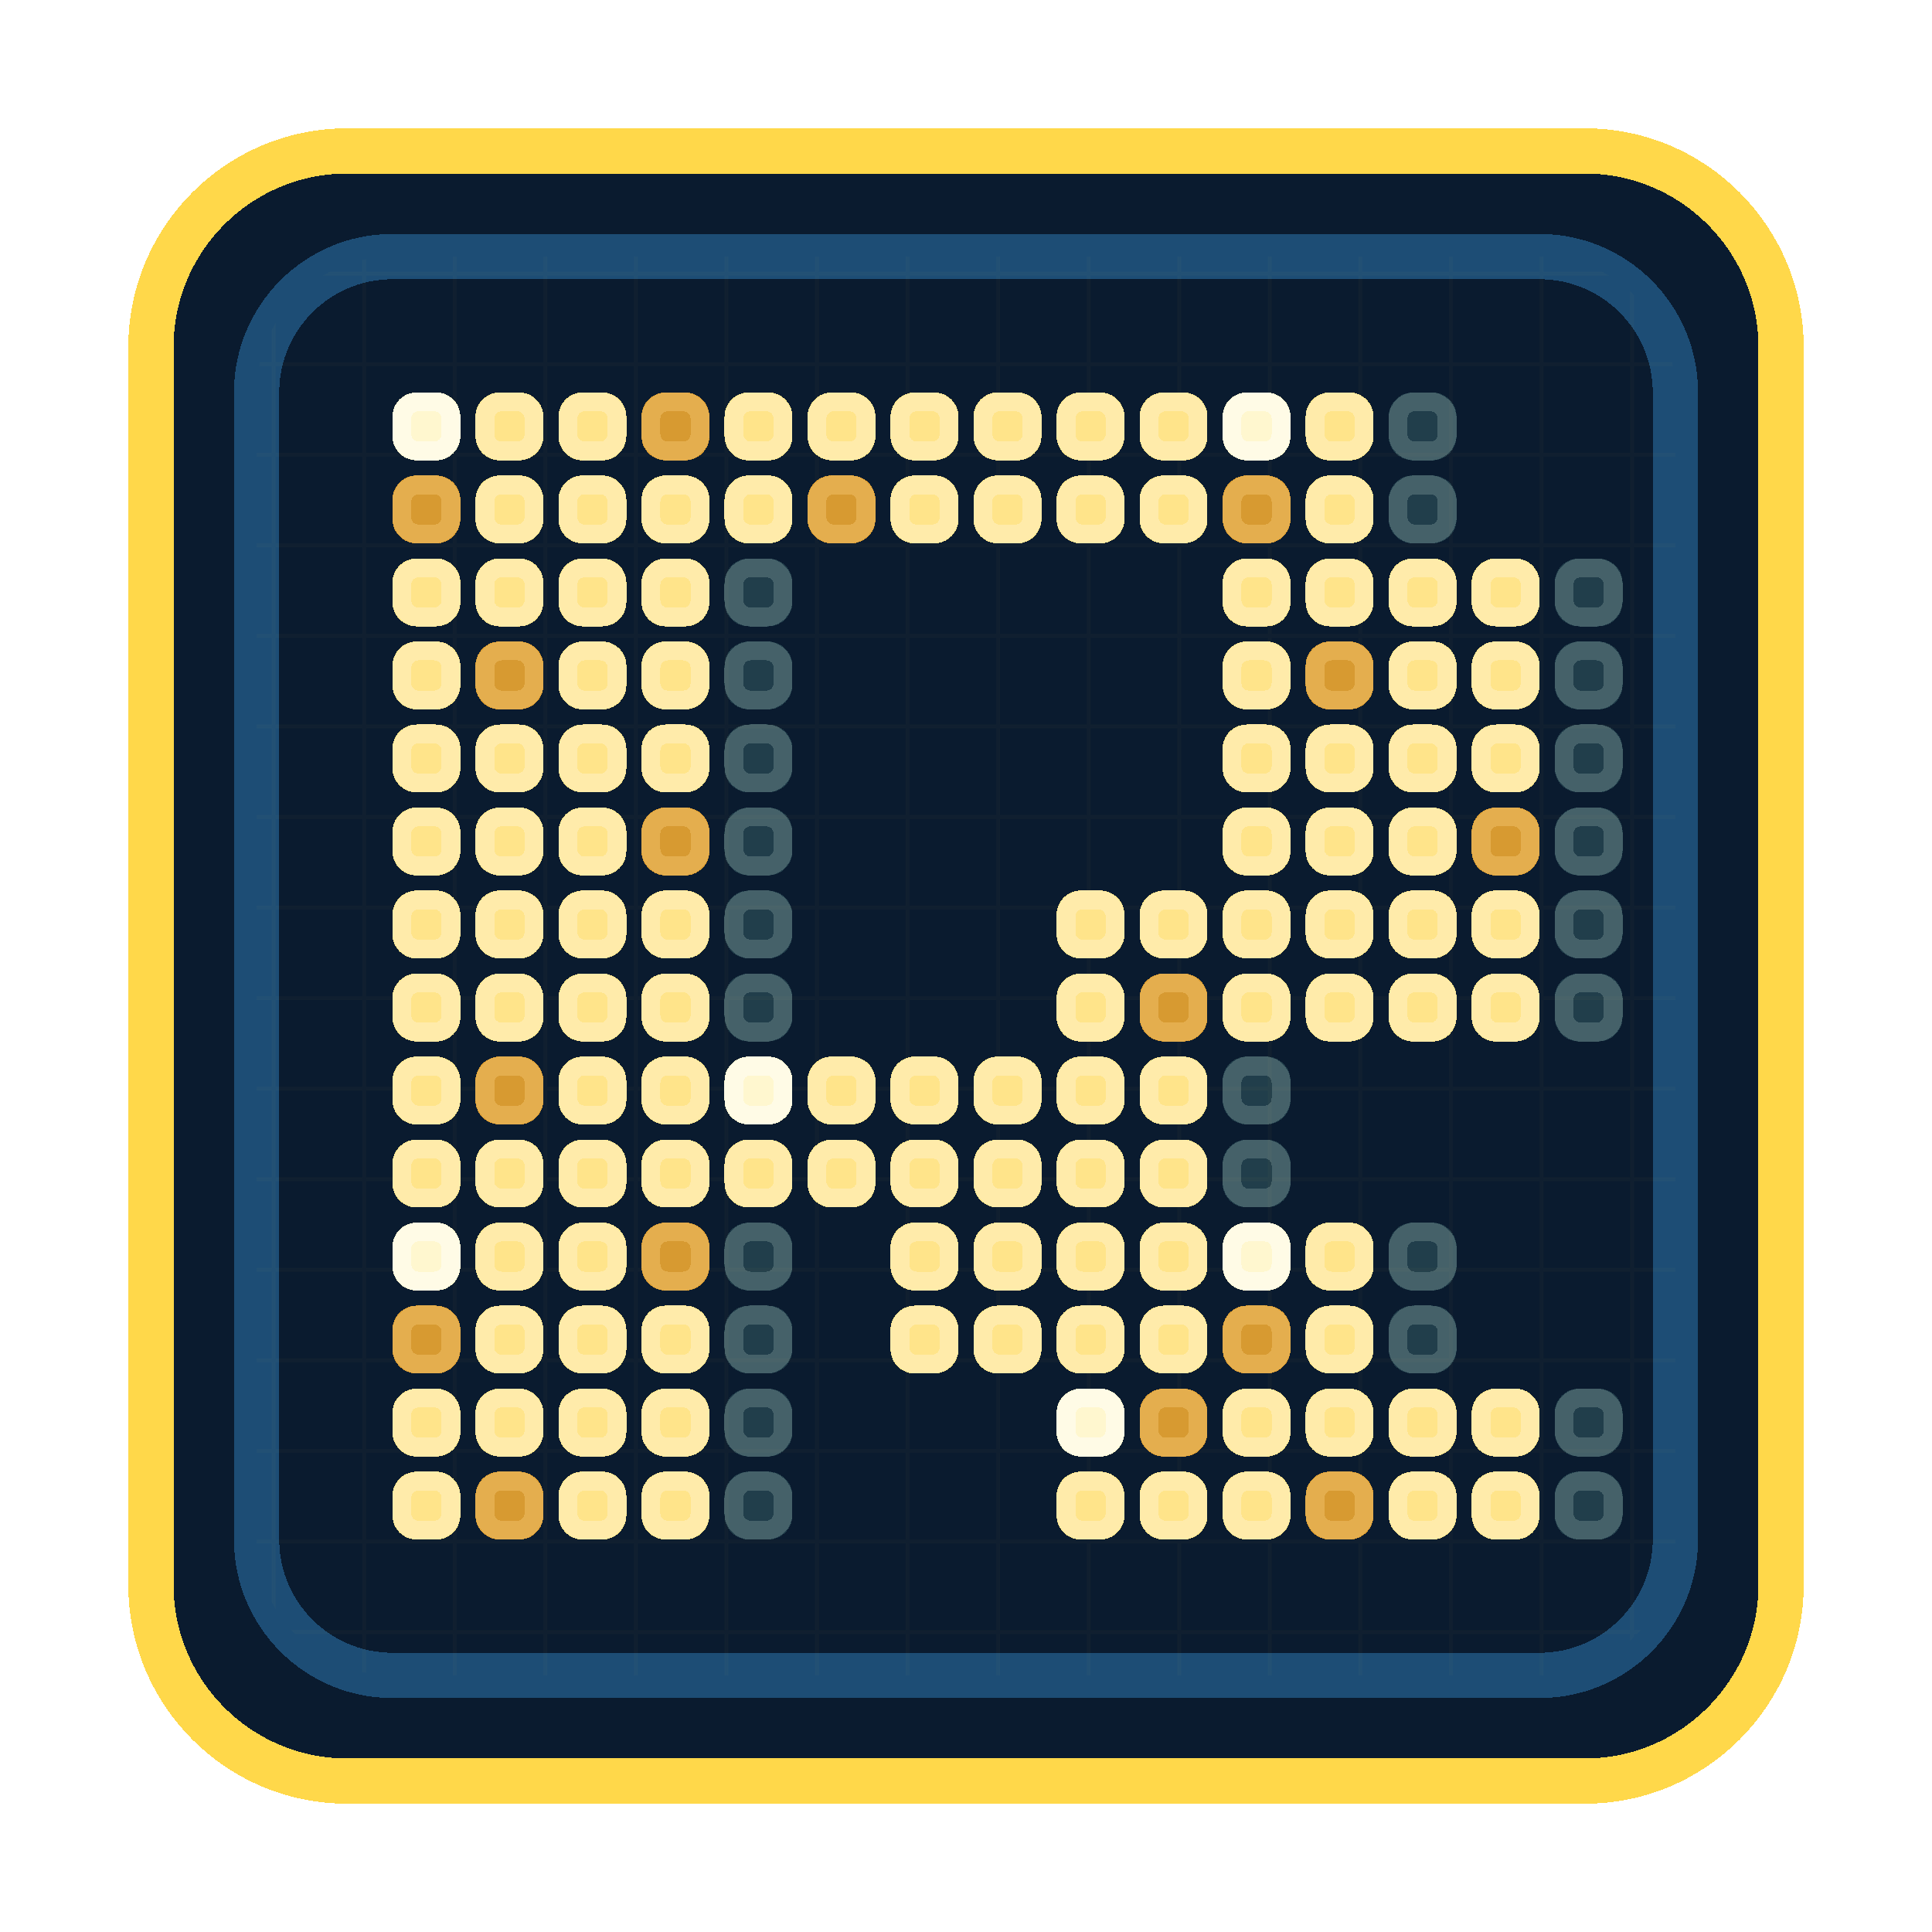
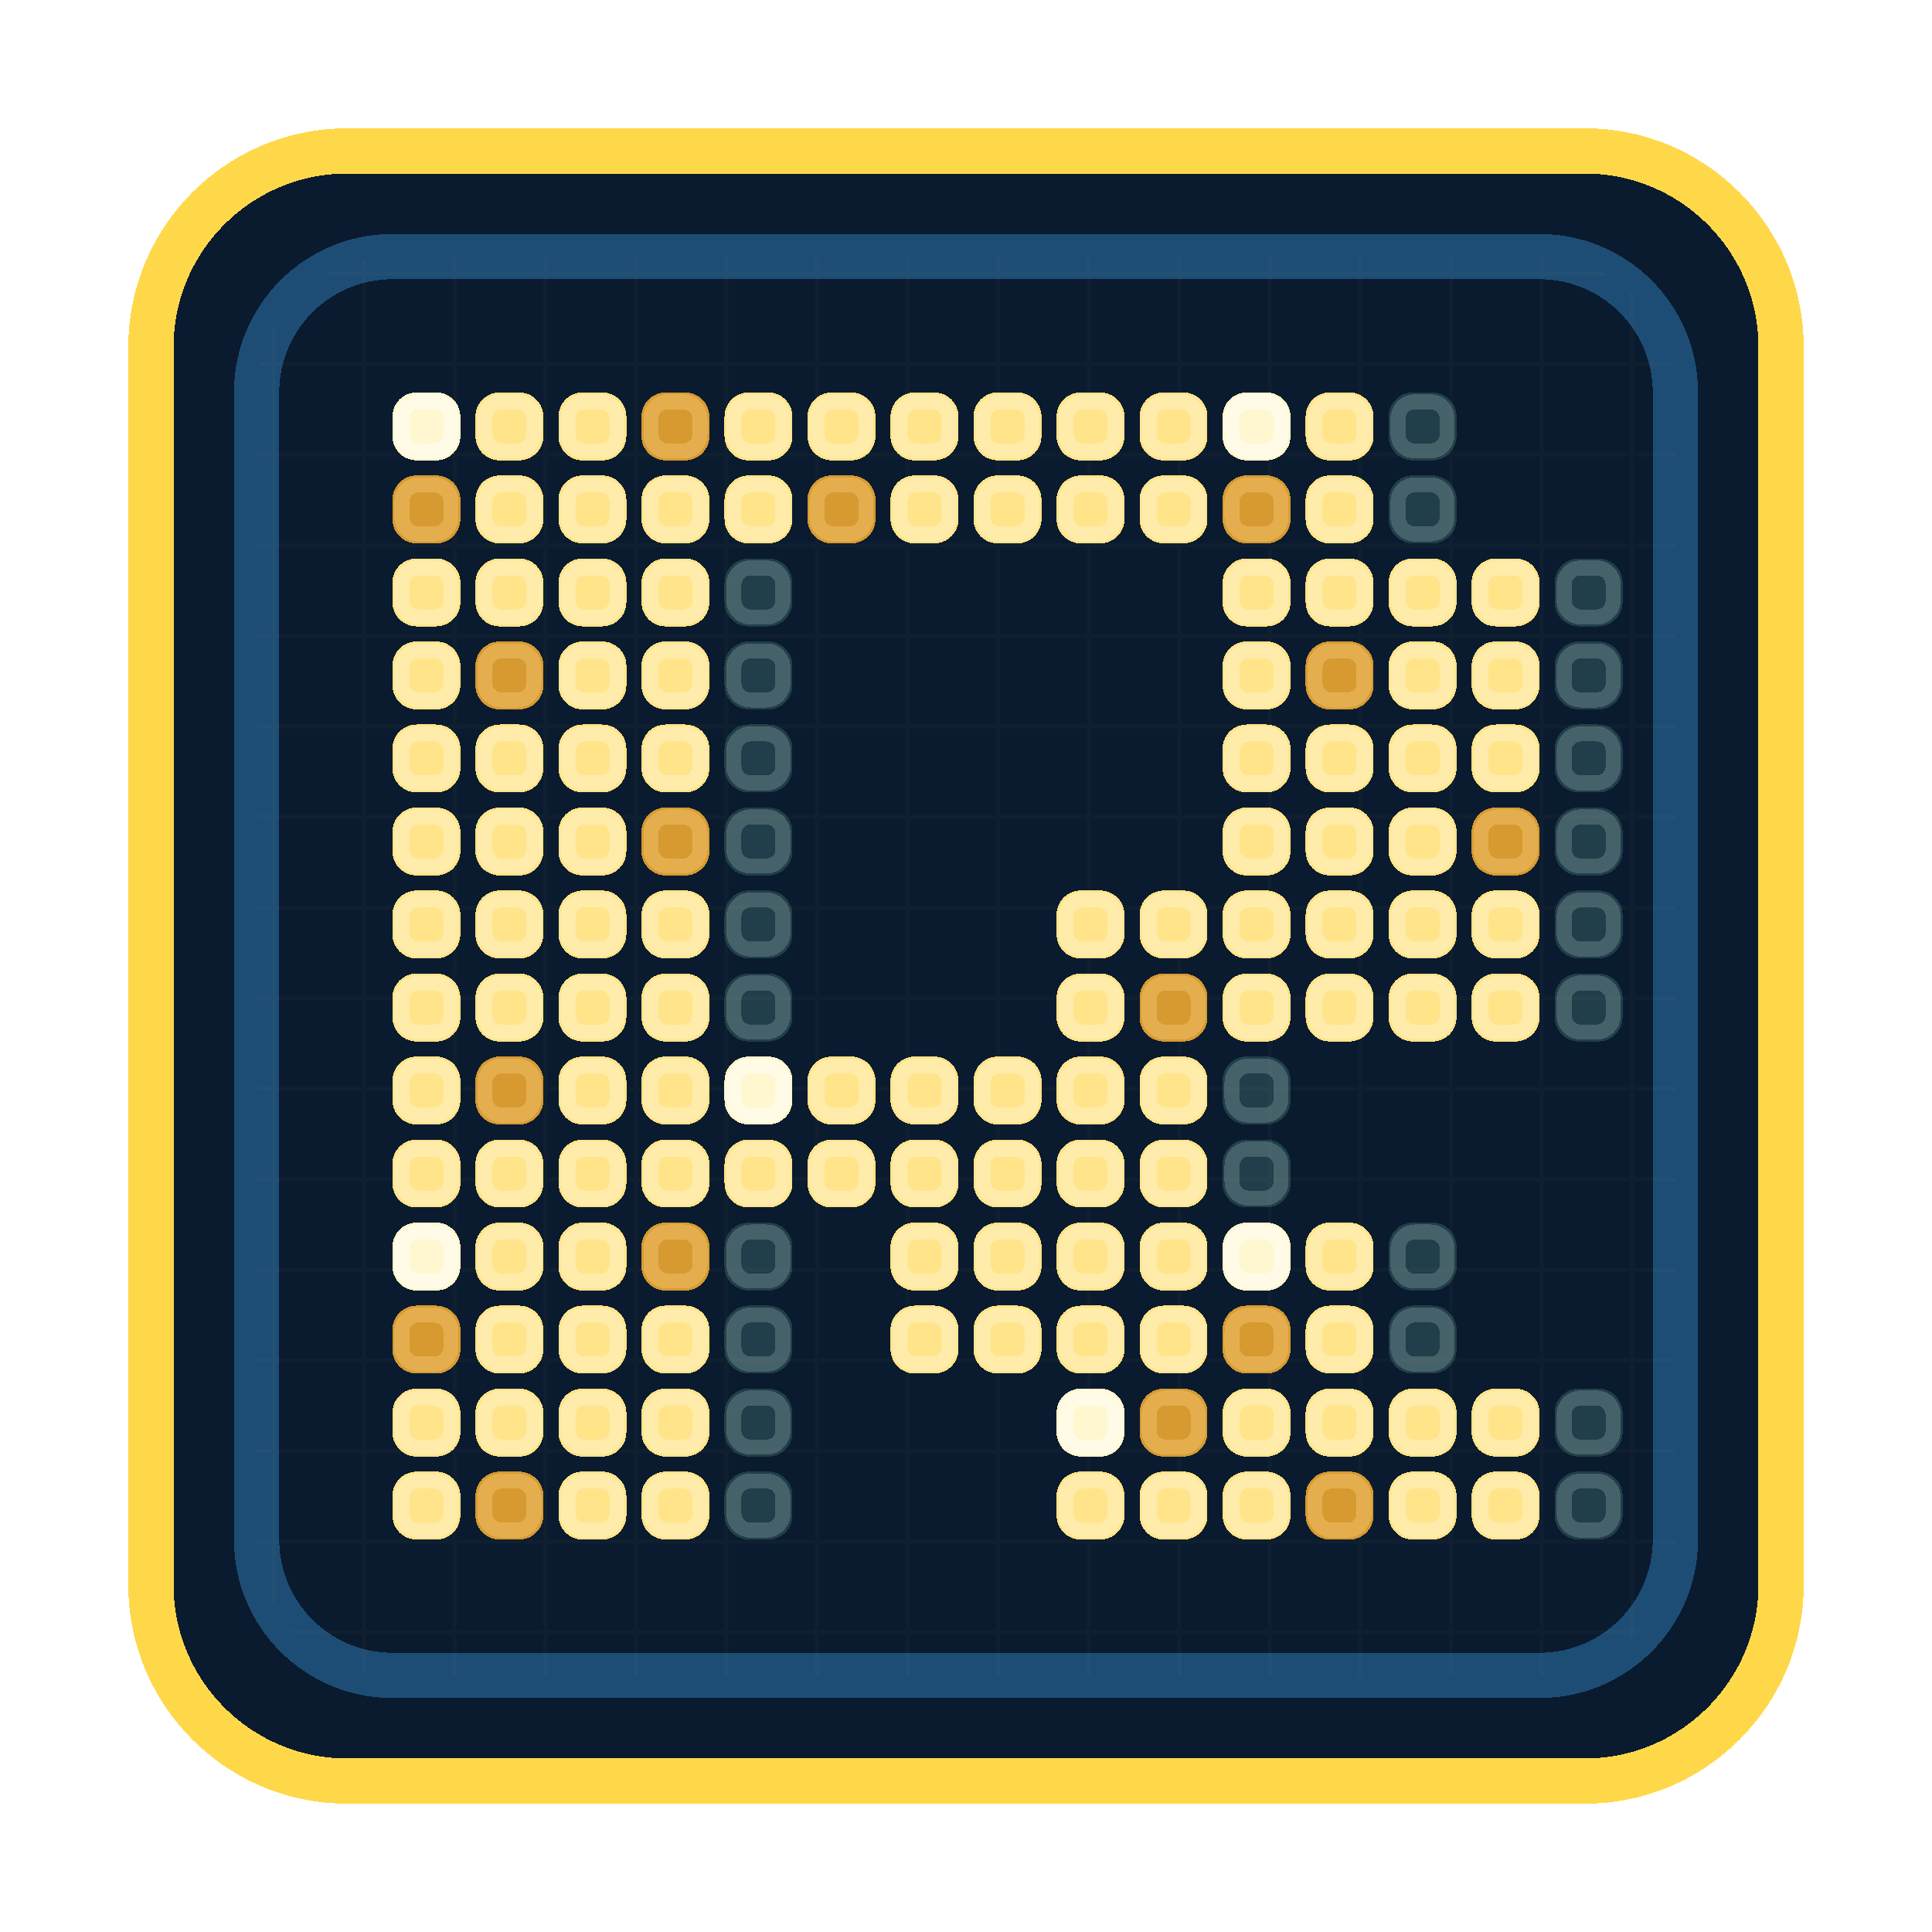
<svg xmlns="http://www.w3.org/2000/svg" viewBox="0 0 256 256" role="img" aria-labelledby="title desc">
  <defs>
    <pattern id="grid" width="12" height="12" patternUnits="userSpaceOnUse">
      <path d="M 12 0 L 0 0 0 12" fill="none" stroke="#ffd84a" stroke-opacity="0.08" stroke-width="1" />
    </pattern>
    <symbol id="tile-ghost" overflow="visible">
      <rect class="tile-fill ghost-fill" x="0" y="0" width="9" height="9" rx="3.2" ry="3.2" />
      <rect class="tile-stroke ghost-stroke" x="1.25" y="1.25" width="6.5" height="6.5" rx="2.2" ry="2.2" />
    </symbol>
    <symbol id="tile-main" overflow="visible">
      <rect class="tile-fill tile-main-fill" x="0" y="0" width="9" height="9" rx="3.2" ry="3.2" />
      <rect class="tile-stroke tile-main-stroke" x="1.25" y="1.25" width="6.5" height="6.5" rx="2.2" ry="2.2" />
    </symbol>
    <symbol id="tile-bright" overflow="visible">
      <rect class="tile-fill tile-bright-fill" x="0" y="0" width="9" height="9" rx="3.2" ry="3.2" />
      <rect class="tile-stroke tile-bright-stroke" x="1.25" y="1.25" width="6.5" height="6.5" rx="2.2" ry="2.2" />
    </symbol>
    <symbol id="tile-dark" overflow="visible">
      <rect class="tile-fill tile-dark-fill" x="0" y="0" width="9" height="9" rx="3.2" ry="3.2" />
      <rect class="tile-stroke tile-dark-stroke" x="1.25" y="1.25" width="6.5" height="6.5" rx="2.2" ry="2.2" />
    </symbol>
    <style>
      svg { shape-rendering: crispEdges; }
      .badge { fill: #0a1b2f; stroke: #ffd84a; stroke-width: 6; }
      .rim { fill: none; stroke: #1d4d75; stroke-width: 6; }
      .grid { fill: url(#grid); opacity: 0.32; }
      .tile-fill { stroke: none; }
-       .tile-stroke { fill: none; stroke-width: 2.5; }
+       .tile-stroke { fill: none; stroke-width: 2; }
      .ghost-fill { fill: #8fe2c8; fill-opacity: 0.18; }
      .ghost-stroke { stroke: #eafff7; stroke-opacity: 0.18; }
      .tile-main-fill { fill: #ffe48a; }
      .tile-main-stroke { stroke: #fff4cf; stroke-opacity: 0.46; }
      .tile-bright-fill { fill: #fff7cf; }
      .tile-bright-stroke { stroke: #fffef6; stroke-opacity: 0.58; }
      .tile-dark-fill { fill: #d79a31; }
      .tile-dark-stroke { stroke: #f4c875; stroke-opacity: 0.44; }
    </style>
  </defs>
  <rect class="badge" x="20" y="20" width="216" height="216" rx="26" />
  <rect class="rim" x="34" y="34" width="188" height="188" rx="18" />
  <rect class="grid" x="34" y="34" width="188" height="188" rx="18" />
  <g transform="translate(52 52)">
    <g transform="translate(11 0)">
      <use href="#tile-ghost" x="0" y="0" />
      <use href="#tile-ghost" x="11" y="0" />
      <use href="#tile-ghost" x="22" y="0" />
      <use href="#tile-ghost" x="33" y="0" />
      <use href="#tile-ghost" x="44" y="0" />
      <use href="#tile-ghost" x="55" y="0" />
      <use href="#tile-ghost" x="66" y="0" />
      <use href="#tile-ghost" x="77" y="0" />
      <use href="#tile-ghost" x="88" y="0" />
      <use href="#tile-ghost" x="99" y="0" />
      <use href="#tile-ghost" x="110" y="0" />
      <use href="#tile-ghost" x="121" y="0" />
      <use href="#tile-ghost" x="0" y="11" />
      <use href="#tile-ghost" x="11" y="11" />
      <use href="#tile-ghost" x="22" y="11" />
      <use href="#tile-ghost" x="33" y="11" />
      <use href="#tile-ghost" x="44" y="11" />
      <use href="#tile-ghost" x="55" y="11" />
      <use href="#tile-ghost" x="66" y="11" />
      <use href="#tile-ghost" x="77" y="11" />
      <use href="#tile-ghost" x="88" y="11" />
      <use href="#tile-ghost" x="99" y="11" />
      <use href="#tile-ghost" x="110" y="11" />
      <use href="#tile-ghost" x="121" y="11" />
      <use href="#tile-ghost" x="0" y="22" />
      <use href="#tile-ghost" x="11" y="22" />
      <use href="#tile-ghost" x="22" y="22" />
      <use href="#tile-ghost" x="33" y="22" />
      <use href="#tile-ghost" x="110" y="22" />
      <use href="#tile-ghost" x="121" y="22" />
      <use href="#tile-ghost" x="132" y="22" />
      <use href="#tile-ghost" x="143" y="22" />
      <use href="#tile-ghost" x="0" y="33" />
      <use href="#tile-ghost" x="11" y="33" />
      <use href="#tile-ghost" x="22" y="33" />
      <use href="#tile-ghost" x="33" y="33" />
      <use href="#tile-ghost" x="110" y="33" />
      <use href="#tile-ghost" x="121" y="33" />
      <use href="#tile-ghost" x="132" y="33" />
      <use href="#tile-ghost" x="143" y="33" />
      <use href="#tile-ghost" x="0" y="44" />
      <use href="#tile-ghost" x="11" y="44" />
      <use href="#tile-ghost" x="22" y="44" />
      <use href="#tile-ghost" x="33" y="44" />
      <use href="#tile-ghost" x="110" y="44" />
      <use href="#tile-ghost" x="121" y="44" />
      <use href="#tile-ghost" x="132" y="44" />
      <use href="#tile-ghost" x="143" y="44" />
      <use href="#tile-ghost" x="0" y="55" />
      <use href="#tile-ghost" x="11" y="55" />
      <use href="#tile-ghost" x="22" y="55" />
      <use href="#tile-ghost" x="33" y="55" />
      <use href="#tile-ghost" x="110" y="55" />
      <use href="#tile-ghost" x="121" y="55" />
      <use href="#tile-ghost" x="132" y="55" />
      <use href="#tile-ghost" x="143" y="55" />
      <use href="#tile-ghost" x="0" y="66" />
      <use href="#tile-ghost" x="11" y="66" />
      <use href="#tile-ghost" x="22" y="66" />
      <use href="#tile-ghost" x="33" y="66" />
      <use href="#tile-ghost" x="88" y="66" />
      <use href="#tile-ghost" x="99" y="66" />
      <use href="#tile-ghost" x="110" y="66" />
      <use href="#tile-ghost" x="121" y="66" />
      <use href="#tile-ghost" x="132" y="66" />
      <use href="#tile-ghost" x="143" y="66" />
      <use href="#tile-ghost" x="0" y="77" />
      <use href="#tile-ghost" x="11" y="77" />
      <use href="#tile-ghost" x="22" y="77" />
      <use href="#tile-ghost" x="33" y="77" />
      <use href="#tile-ghost" x="88" y="77" />
      <use href="#tile-ghost" x="99" y="77" />
      <use href="#tile-ghost" x="110" y="77" />
      <use href="#tile-ghost" x="121" y="77" />
      <use href="#tile-ghost" x="132" y="77" />
      <use href="#tile-ghost" x="143" y="77" />
      <use href="#tile-ghost" x="0" y="88" />
      <use href="#tile-ghost" x="11" y="88" />
      <use href="#tile-ghost" x="22" y="88" />
      <use href="#tile-ghost" x="33" y="88" />
      <use href="#tile-ghost" x="44" y="88" />
      <use href="#tile-ghost" x="55" y="88" />
      <use href="#tile-ghost" x="66" y="88" />
      <use href="#tile-ghost" x="77" y="88" />
      <use href="#tile-ghost" x="88" y="88" />
      <use href="#tile-ghost" x="99" y="88" />
      <use href="#tile-ghost" x="0" y="99" />
      <use href="#tile-ghost" x="11" y="99" />
      <use href="#tile-ghost" x="22" y="99" />
      <use href="#tile-ghost" x="33" y="99" />
      <use href="#tile-ghost" x="44" y="99" />
      <use href="#tile-ghost" x="55" y="99" />
      <use href="#tile-ghost" x="66" y="99" />
      <use href="#tile-ghost" x="77" y="99" />
      <use href="#tile-ghost" x="88" y="99" />
      <use href="#tile-ghost" x="99" y="99" />
      <use href="#tile-ghost" x="0" y="110" />
      <use href="#tile-ghost" x="11" y="110" />
      <use href="#tile-ghost" x="22" y="110" />
      <use href="#tile-ghost" x="33" y="110" />
      <use href="#tile-ghost" x="66" y="110" />
      <use href="#tile-ghost" x="77" y="110" />
      <use href="#tile-ghost" x="88" y="110" />
      <use href="#tile-ghost" x="99" y="110" />
      <use href="#tile-ghost" x="110" y="110" />
      <use href="#tile-ghost" x="121" y="110" />
      <use href="#tile-ghost" x="0" y="121" />
      <use href="#tile-ghost" x="11" y="121" />
      <use href="#tile-ghost" x="22" y="121" />
      <use href="#tile-ghost" x="33" y="121" />
      <use href="#tile-ghost" x="66" y="121" />
      <use href="#tile-ghost" x="77" y="121" />
      <use href="#tile-ghost" x="88" y="121" />
      <use href="#tile-ghost" x="99" y="121" />
      <use href="#tile-ghost" x="110" y="121" />
      <use href="#tile-ghost" x="121" y="121" />
      <use href="#tile-ghost" x="0" y="132" />
      <use href="#tile-ghost" x="11" y="132" />
      <use href="#tile-ghost" x="22" y="132" />
      <use href="#tile-ghost" x="33" y="132" />
      <use href="#tile-ghost" x="88" y="132" />
      <use href="#tile-ghost" x="99" y="132" />
      <use href="#tile-ghost" x="110" y="132" />
      <use href="#tile-ghost" x="121" y="132" />
      <use href="#tile-ghost" x="132" y="132" />
      <use href="#tile-ghost" x="143" y="132" />
      <use href="#tile-ghost" x="0" y="143" />
      <use href="#tile-ghost" x="11" y="143" />
      <use href="#tile-ghost" x="22" y="143" />
      <use href="#tile-ghost" x="33" y="143" />
      <use href="#tile-ghost" x="88" y="143" />
      <use href="#tile-ghost" x="99" y="143" />
      <use href="#tile-ghost" x="110" y="143" />
      <use href="#tile-ghost" x="121" y="143" />
      <use href="#tile-ghost" x="132" y="143" />
      <use href="#tile-ghost" x="143" y="143" />
    </g>
    <use href="#tile-bright" x="0" y="0" />
    <use href="#tile-main" x="11" y="0" />
    <use href="#tile-main" x="22" y="0" />
    <use href="#tile-dark" x="33" y="0" />
    <use href="#tile-main" x="44" y="0" />
    <use href="#tile-main" x="55" y="0" />
    <use href="#tile-main" x="66" y="0" />
    <use href="#tile-main" x="77" y="0" />
    <use href="#tile-main" x="88" y="0" />
    <use href="#tile-main" x="99" y="0" />
    <use href="#tile-bright" x="110" y="0" />
    <use href="#tile-main" x="121" y="0" />
    <use href="#tile-dark" x="0" y="11" />
    <use href="#tile-main" x="11" y="11" />
    <use href="#tile-main" x="22" y="11" />
    <use href="#tile-main" x="33" y="11" />
    <use href="#tile-main" x="44" y="11" />
    <use href="#tile-dark" x="55" y="11" />
    <use href="#tile-main" x="66" y="11" />
    <use href="#tile-main" x="77" y="11" />
    <use href="#tile-main" x="88" y="11" />
    <use href="#tile-main" x="99" y="11" />
    <use href="#tile-dark" x="110" y="11" />
    <use href="#tile-main" x="121" y="11" />
    <use href="#tile-main" x="0" y="22" />
    <use href="#tile-main" x="11" y="22" />
    <use href="#tile-main" x="22" y="22" />
    <use href="#tile-main" x="33" y="22" />
    <use href="#tile-main" x="110" y="22" />
    <use href="#tile-main" x="121" y="22" />
    <use href="#tile-main" x="132" y="22" />
    <use href="#tile-main" x="143" y="22" />
    <use href="#tile-main" x="0" y="33" />
    <use href="#tile-dark" x="11" y="33" />
    <use href="#tile-main" x="22" y="33" />
    <use href="#tile-main" x="33" y="33" />
    <use href="#tile-main" x="110" y="33" />
    <use href="#tile-dark" x="121" y="33" />
    <use href="#tile-main" x="132" y="33" />
    <use href="#tile-main" x="143" y="33" />
    <use href="#tile-main" x="0" y="44" />
    <use href="#tile-main" x="11" y="44" />
    <use href="#tile-main" x="22" y="44" />
    <use href="#tile-main" x="33" y="44" />
    <use href="#tile-main" x="110" y="44" />
    <use href="#tile-main" x="121" y="44" />
    <use href="#tile-main" x="132" y="44" />
    <use href="#tile-main" x="143" y="44" />
    <use href="#tile-main" x="0" y="55" />
    <use href="#tile-main" x="11" y="55" />
    <use href="#tile-main" x="22" y="55" />
    <use href="#tile-dark" x="33" y="55" />
    <use href="#tile-main" x="110" y="55" />
    <use href="#tile-main" x="121" y="55" />
    <use href="#tile-main" x="132" y="55" />
    <use href="#tile-dark" x="143" y="55" />
    <use href="#tile-main" x="0" y="66" />
    <use href="#tile-main" x="11" y="66" />
    <use href="#tile-main" x="22" y="66" />
    <use href="#tile-main" x="33" y="66" />
    <use href="#tile-main" x="88" y="66" />
    <use href="#tile-main" x="99" y="66" />
    <use href="#tile-main" x="110" y="66" />
    <use href="#tile-main" x="121" y="66" />
    <use href="#tile-main" x="132" y="66" />
    <use href="#tile-main" x="143" y="66" />
    <use href="#tile-main" x="0" y="77" />
    <use href="#tile-main" x="11" y="77" />
    <use href="#tile-main" x="22" y="77" />
    <use href="#tile-main" x="33" y="77" />
    <use href="#tile-main" x="88" y="77" />
    <use href="#tile-dark" x="99" y="77" />
    <use href="#tile-main" x="110" y="77" />
    <use href="#tile-main" x="121" y="77" />
    <use href="#tile-main" x="132" y="77" />
    <use href="#tile-main" x="143" y="77" />
    <use href="#tile-main" x="0" y="88" />
    <use href="#tile-dark" x="11" y="88" />
    <use href="#tile-main" x="22" y="88" />
    <use href="#tile-main" x="33" y="88" />
    <use href="#tile-bright" x="44" y="88" />
    <use href="#tile-main" x="55" y="88" />
    <use href="#tile-main" x="66" y="88" />
    <use href="#tile-main" x="77" y="88" />
    <use href="#tile-main" x="88" y="88" />
    <use href="#tile-main" x="99" y="88" />
    <use href="#tile-main" x="0" y="99" />
    <use href="#tile-main" x="11" y="99" />
    <use href="#tile-main" x="22" y="99" />
    <use href="#tile-main" x="33" y="99" />
    <use href="#tile-main" x="44" y="99" />
    <use href="#tile-main" x="55" y="99" />
    <use href="#tile-main" x="66" y="99" />
    <use href="#tile-main" x="77" y="99" />
    <use href="#tile-main" x="88" y="99" />
    <use href="#tile-main" x="99" y="99" />
    <use href="#tile-bright" x="0" y="110" />
    <use href="#tile-main" x="11" y="110" />
    <use href="#tile-main" x="22" y="110" />
    <use href="#tile-dark" x="33" y="110" />
    <use href="#tile-main" x="66" y="110" />
    <use href="#tile-main" x="77" y="110" />
    <use href="#tile-main" x="88" y="110" />
    <use href="#tile-main" x="99" y="110" />
    <use href="#tile-bright" x="110" y="110" />
    <use href="#tile-main" x="121" y="110" />
    <use href="#tile-dark" x="0" y="121" />
    <use href="#tile-main" x="11" y="121" />
    <use href="#tile-main" x="22" y="121" />
    <use href="#tile-main" x="33" y="121" />
    <use href="#tile-main" x="66" y="121" />
    <use href="#tile-main" x="77" y="121" />
    <use href="#tile-main" x="88" y="121" />
    <use href="#tile-main" x="99" y="121" />
    <use href="#tile-dark" x="110" y="121" />
    <use href="#tile-main" x="121" y="121" />
    <use href="#tile-main" x="0" y="132" />
    <use href="#tile-main" x="11" y="132" />
    <use href="#tile-main" x="22" y="132" />
    <use href="#tile-main" x="33" y="132" />
    <use href="#tile-bright" x="88" y="132" />
    <use href="#tile-dark" x="99" y="132" />
    <use href="#tile-main" x="110" y="132" />
    <use href="#tile-main" x="121" y="132" />
    <use href="#tile-main" x="132" y="132" />
    <use href="#tile-main" x="143" y="132" />
    <use href="#tile-main" x="0" y="143" />
    <use href="#tile-dark" x="11" y="143" />
    <use href="#tile-main" x="22" y="143" />
    <use href="#tile-main" x="33" y="143" />
    <use href="#tile-main" x="88" y="143" />
    <use href="#tile-main" x="99" y="143" />
    <use href="#tile-main" x="110" y="143" />
    <use href="#tile-dark" x="121" y="143" />
    <use href="#tile-main" x="132" y="143" />
    <use href="#tile-main" x="143" y="143" />
  </g>
</svg>
